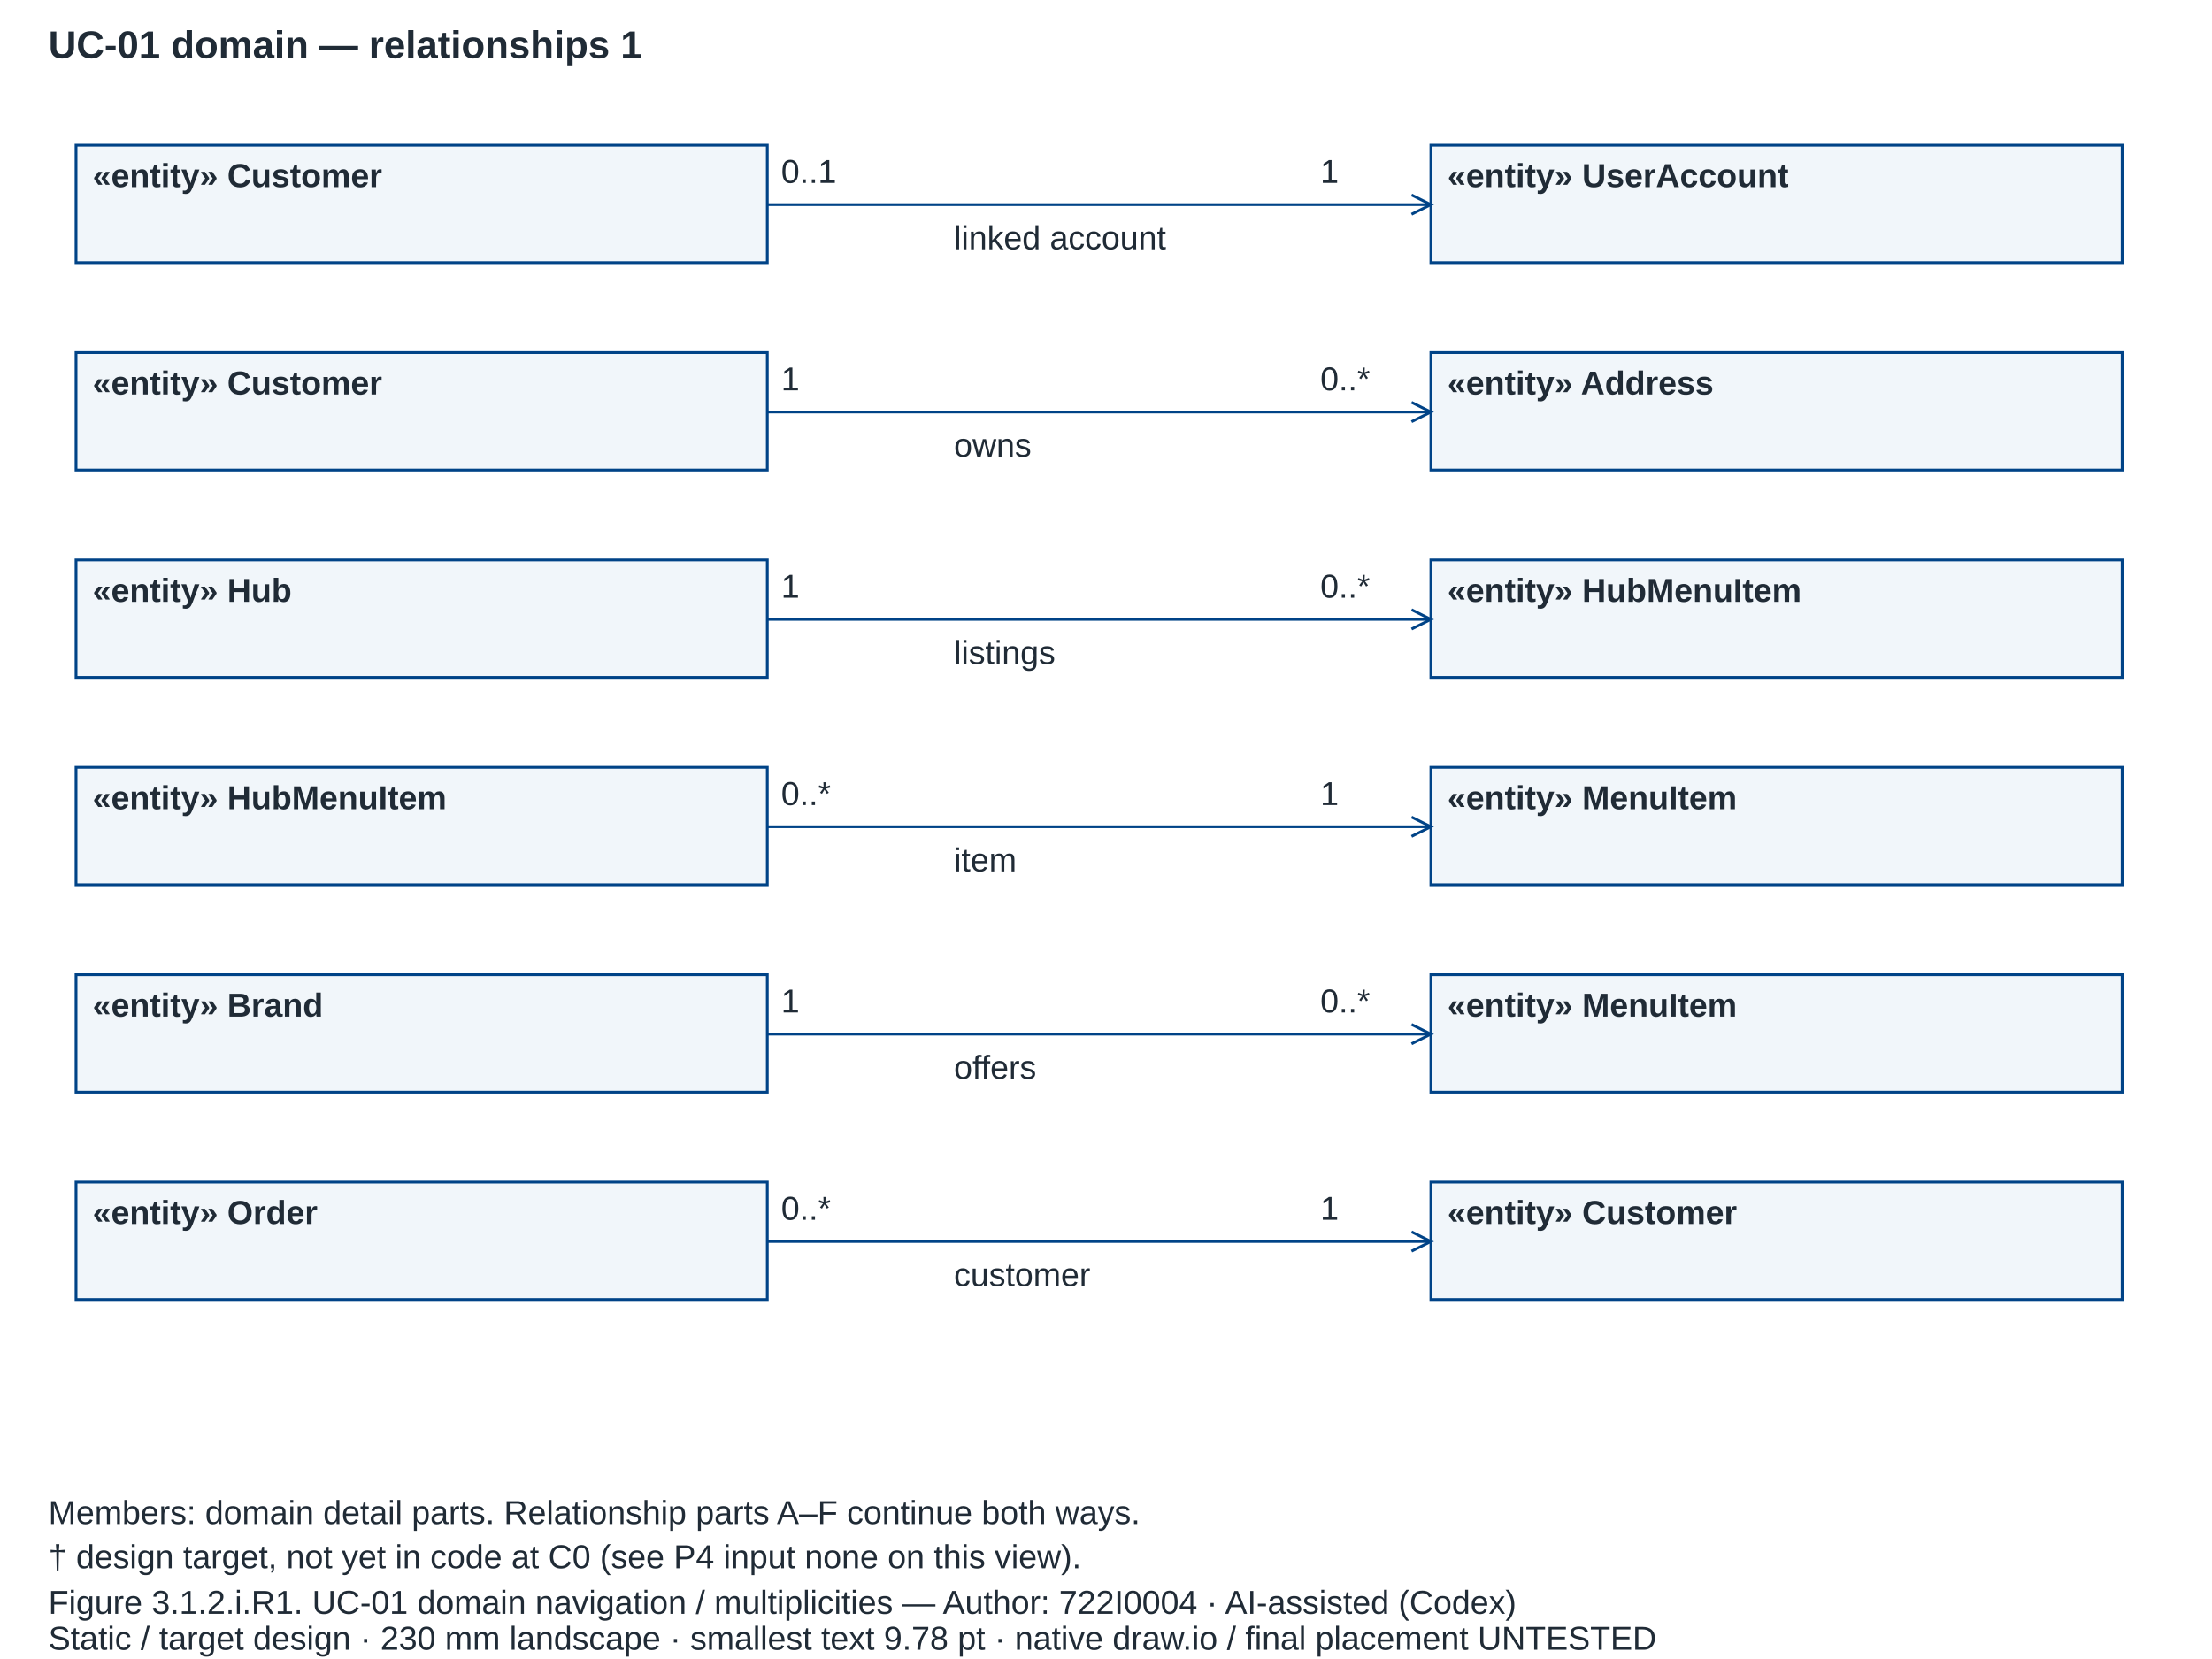
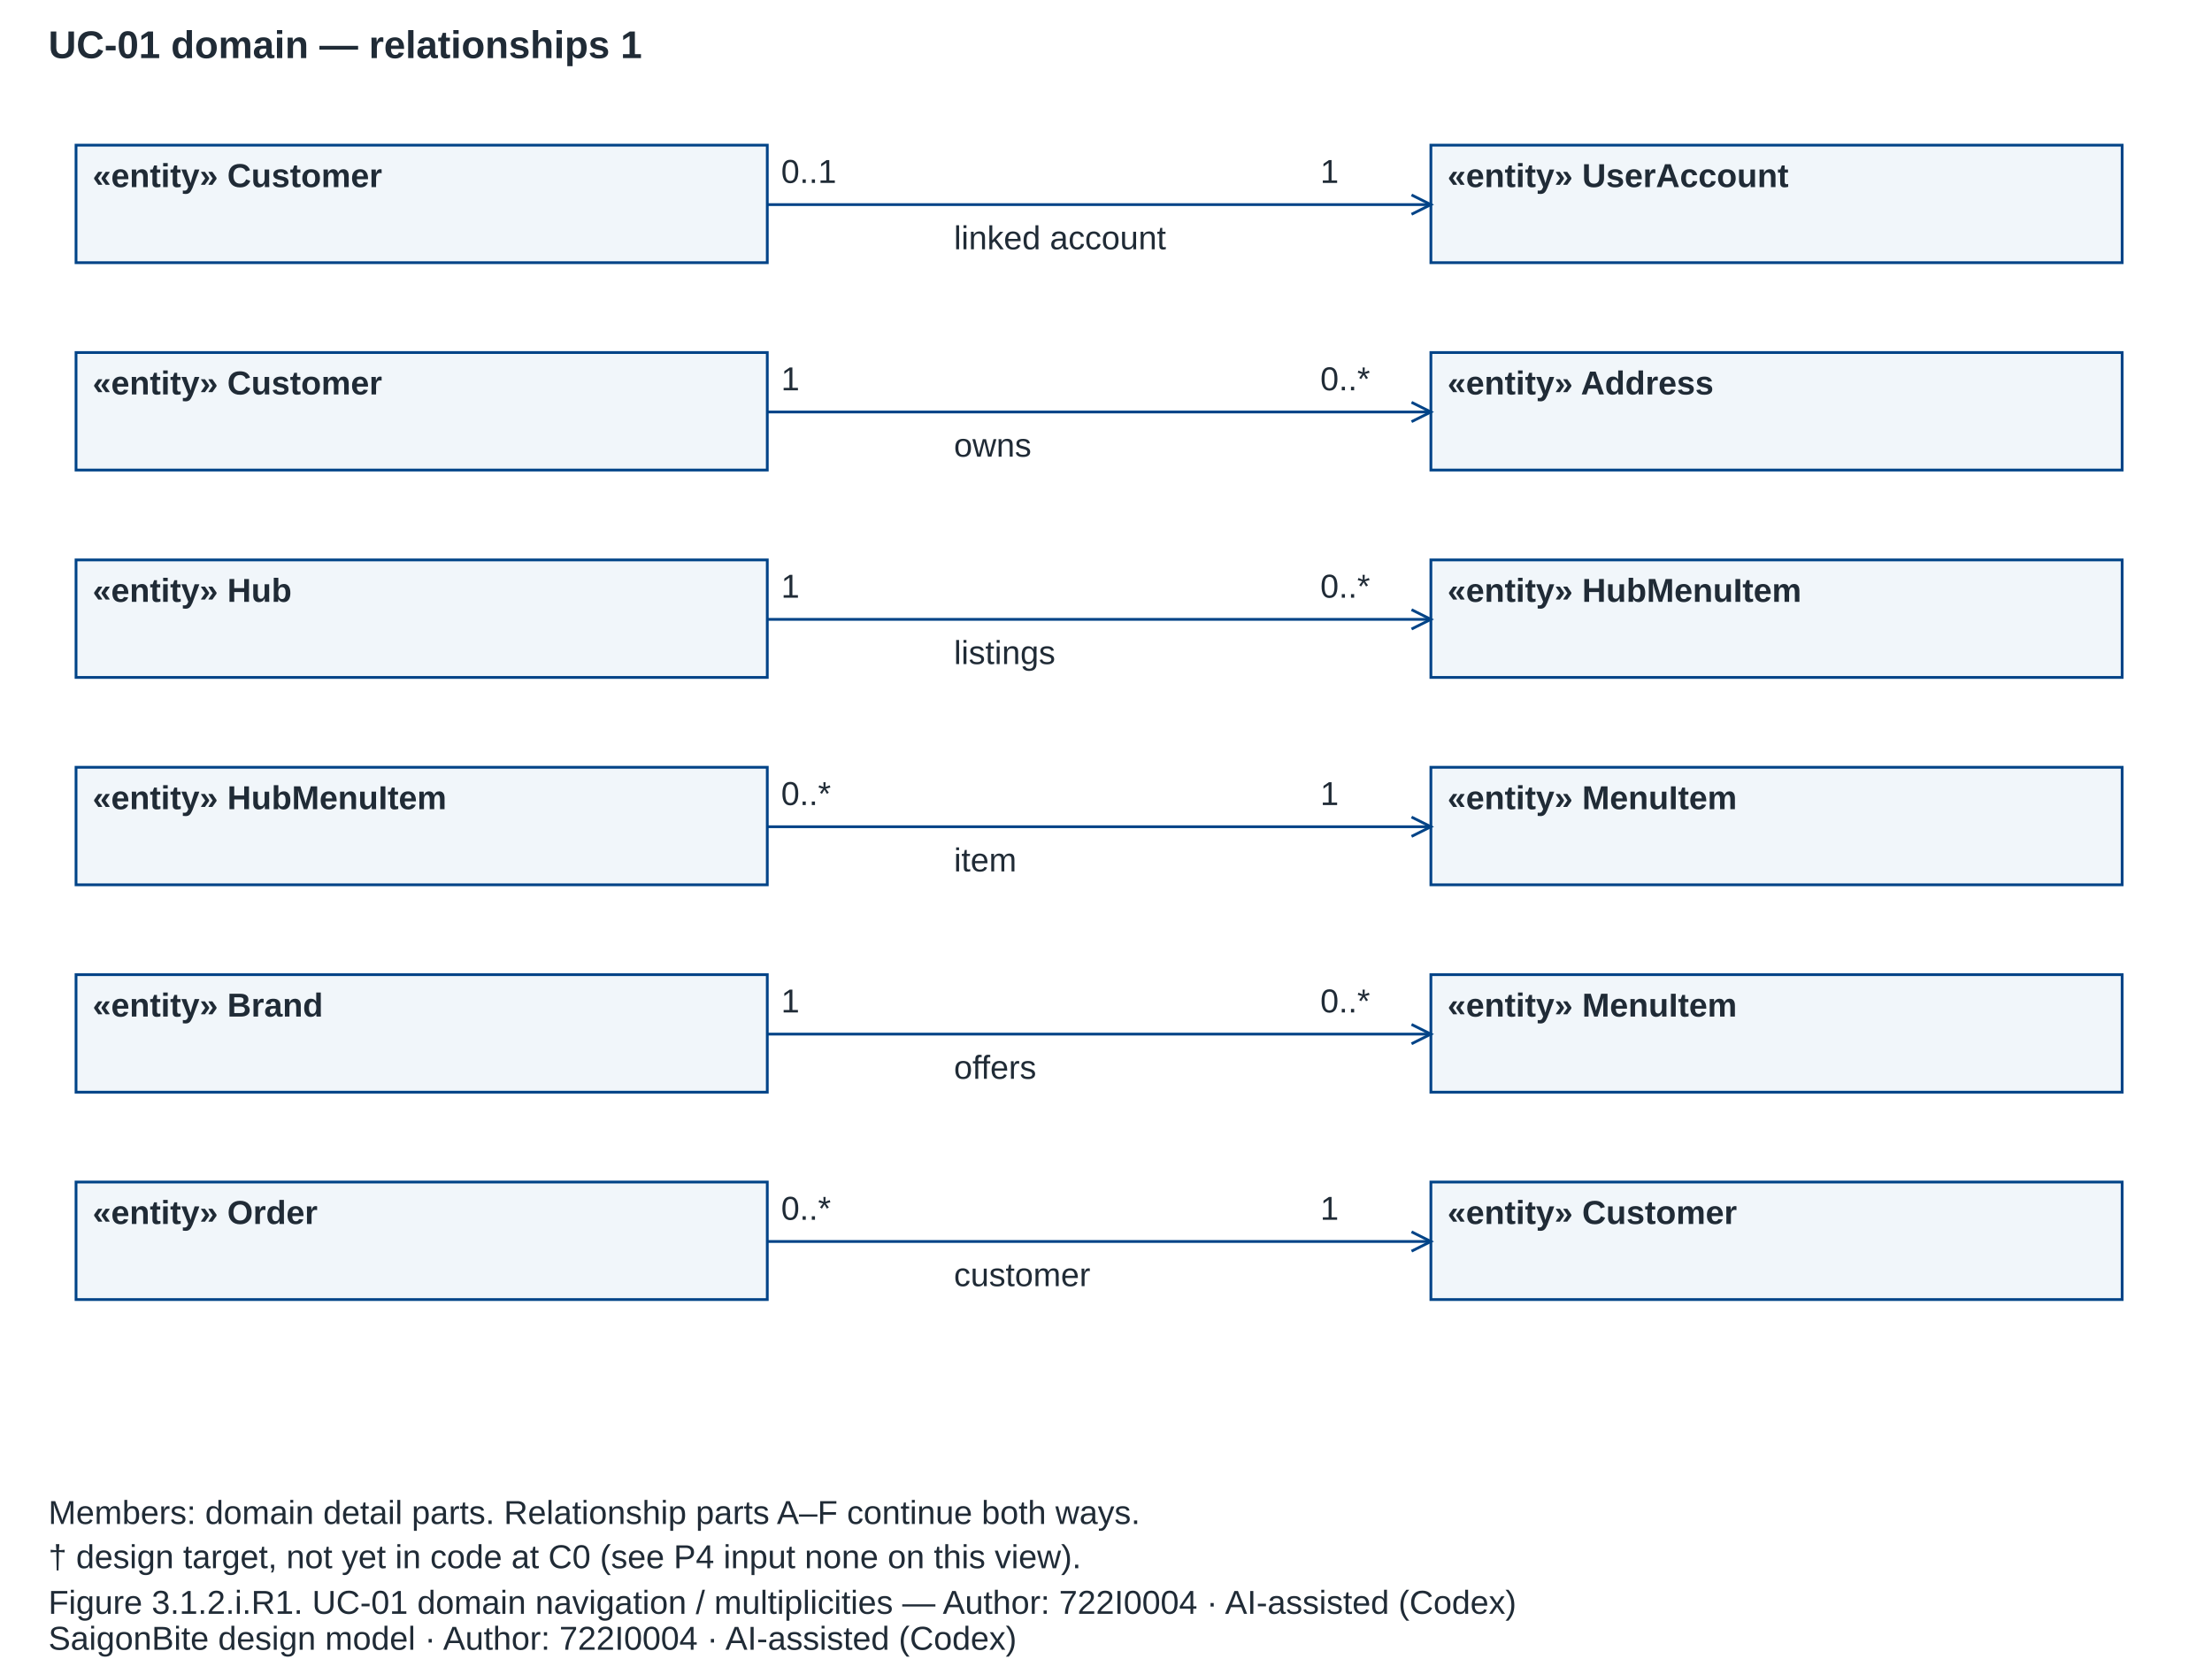
<svg xmlns="http://www.w3.org/2000/svg" width="1600" height="1200" viewBox="0 0 1600 1200">
  <rect width="100%" height="100%" fill="white" />
  <text x="35" y="42.04" font-family="Arial" font-size="28" font-weight="bold" fill="#202B36">UC-01 domain — relationships 1</text>
  <rect x="55" y="105" width="500" height="85" fill="#F1F6FA" stroke="#004387" stroke-width="2" />
  <text x="67" y="135.32" font-family="Arial" font-size="24" font-weight="bold" fill="#202B36">«entity» Customer</text>
  <rect x="1035" y="105" width="500" height="85" fill="#F1F6FA" stroke="#004387" stroke-width="2" />
  <text x="1047" y="135.32" font-family="Arial" font-size="24" font-weight="bold" fill="#202B36">«entity» UserAccount</text>
  <rect x="55" y="255" width="500" height="85" fill="#F1F6FA" stroke="#004387" stroke-width="2" />
  <text x="67" y="285.32" font-family="Arial" font-size="24" font-weight="bold" fill="#202B36">«entity» Customer</text>
  <rect x="1035" y="255" width="500" height="85" fill="#F1F6FA" stroke="#004387" stroke-width="2" />
  <text x="1047" y="285.32" font-family="Arial" font-size="24" font-weight="bold" fill="#202B36">«entity» Address</text>
  <rect x="55" y="405" width="500" height="85" fill="#F1F6FA" stroke="#004387" stroke-width="2" />
  <text x="67" y="435.32" font-family="Arial" font-size="24" font-weight="bold" fill="#202B36">«entity» Hub</text>
  <rect x="1035" y="405" width="500" height="85" fill="#F1F6FA" stroke="#004387" stroke-width="2" />
  <text x="1047" y="435.32" font-family="Arial" font-size="24" font-weight="bold" fill="#202B36">«entity» HubMenuItem</text>
  <rect x="55" y="555" width="500" height="85" fill="#F1F6FA" stroke="#004387" stroke-width="2" />
  <text x="67" y="585.32" font-family="Arial" font-size="24" font-weight="bold" fill="#202B36">«entity» HubMenuItem</text>
  <rect x="1035" y="555" width="500" height="85" fill="#F1F6FA" stroke="#004387" stroke-width="2" />
  <text x="1047" y="585.32" font-family="Arial" font-size="24" font-weight="bold" fill="#202B36">«entity» MenuItem</text>
  <rect x="55" y="705" width="500" height="85" fill="#F1F6FA" stroke="#004387" stroke-width="2" />
  <text x="67" y="735.32" font-family="Arial" font-size="24" font-weight="bold" fill="#202B36">«entity» Brand</text>
  <rect x="1035" y="705" width="500" height="85" fill="#F1F6FA" stroke="#004387" stroke-width="2" />
  <text x="1047" y="735.32" font-family="Arial" font-size="24" font-weight="bold" fill="#202B36">«entity» MenuItem</text>
  <rect x="55" y="855" width="500" height="85" fill="#F1F6FA" stroke="#004387" stroke-width="2" />
  <text x="67" y="885.32" font-family="Arial" font-size="24" font-weight="bold" fill="#202B36">«entity» Order</text>
  <rect x="1035" y="855" width="500" height="85" fill="#F1F6FA" stroke="#004387" stroke-width="2" />
  <text x="1047" y="885.32" font-family="Arial" font-size="24" font-weight="bold" fill="#202B36">«entity» Customer</text>
  <polyline points="555,148 1035,148" fill="none" stroke="#004387" stroke-width="2" />
  <polyline points="1021.0,155.0 1035,148 1021.0,141.0" fill="none" stroke="#004387" stroke-width="2" />
  <text x="565" y="132.32" font-family="Arial" font-size="24" font-weight="normal" fill="#202B36">0..1</text>
  <text x="955" y="132.32" font-family="Arial" font-size="24" font-weight="normal" fill="#202B36">1</text>
  <text x="690" y="180.32" font-family="Arial" font-size="24" font-weight="normal" fill="#202B36">linked account</text>
  <polyline points="555,298 1035,298" fill="none" stroke="#004387" stroke-width="2" />
  <polyline points="1021.0,305.0 1035,298 1021.0,291.0" fill="none" stroke="#004387" stroke-width="2" />
  <text x="565" y="282.32" font-family="Arial" font-size="24" font-weight="normal" fill="#202B36">1</text>
  <text x="955" y="282.32" font-family="Arial" font-size="24" font-weight="normal" fill="#202B36">0..*</text>
  <text x="690" y="330.32" font-family="Arial" font-size="24" font-weight="normal" fill="#202B36">owns</text>
  <polyline points="555,448 1035,448" fill="none" stroke="#004387" stroke-width="2" />
  <polyline points="1021.0,455.0 1035,448 1021.0,441.0" fill="none" stroke="#004387" stroke-width="2" />
  <text x="565" y="432.32" font-family="Arial" font-size="24" font-weight="normal" fill="#202B36">1</text>
  <text x="955" y="432.32" font-family="Arial" font-size="24" font-weight="normal" fill="#202B36">0..*</text>
  <text x="690" y="480.32" font-family="Arial" font-size="24" font-weight="normal" fill="#202B36">listings</text>
  <polyline points="555,598 1035,598" fill="none" stroke="#004387" stroke-width="2" />
  <polyline points="1021.0,605.0 1035,598 1021.0,591.0" fill="none" stroke="#004387" stroke-width="2" />
  <text x="565" y="582.32" font-family="Arial" font-size="24" font-weight="normal" fill="#202B36">0..*</text>
  <text x="955" y="582.32" font-family="Arial" font-size="24" font-weight="normal" fill="#202B36">1</text>
  <text x="690" y="630.32" font-family="Arial" font-size="24" font-weight="normal" fill="#202B36">item</text>
  <polyline points="555,748 1035,748" fill="none" stroke="#004387" stroke-width="2" />
  <polyline points="1021.0,755.0 1035,748 1021.0,741.0" fill="none" stroke="#004387" stroke-width="2" />
  <text x="565" y="732.32" font-family="Arial" font-size="24" font-weight="normal" fill="#202B36">1</text>
  <text x="955" y="732.32" font-family="Arial" font-size="24" font-weight="normal" fill="#202B36">0..*</text>
  <text x="690" y="780.32" font-family="Arial" font-size="24" font-weight="normal" fill="#202B36">offers</text>
  <polyline points="555,898 1035,898" fill="none" stroke="#004387" stroke-width="2" />
  <polyline points="1021.0,905.0 1035,898 1021.0,891.0" fill="none" stroke="#004387" stroke-width="2" />
  <text x="565" y="882.32" font-family="Arial" font-size="24" font-weight="normal" fill="#202B36">0..*</text>
  <text x="955" y="882.32" font-family="Arial" font-size="24" font-weight="normal" fill="#202B36">1</text>
  <text x="690" y="930.32" font-family="Arial" font-size="24" font-weight="normal" fill="#202B36">customer</text>
  <text x="35" y="1102.32" font-family="Arial" font-size="24" font-weight="normal" fill="#202B36">Members: domain detail parts. Relationship parts A–F continue both ways.</text>
  <text x="35" y="1134.32" font-family="Arial" font-size="24" font-weight="normal" fill="#202B36">† design target, not yet in code at C0 (see P4 input none on this view).</text>
  <text x="35" y="1167.32" font-family="Arial" font-size="24" font-weight="normal" fill="#202B36">Figure 3.1.2.i.R1. UC-01 domain navigation / multiplicities — Author: 722I0004 · AI-assisted (Codex)</text>
-   <text x="35" y="1193.32" font-family="Arial" font-size="24" font-weight="normal" fill="#202B36">Static / target design · 230 mm landscape · smallest text 9.78 pt · native draw.io / final placement UNTESTED</text>
+   <text x="35" y="1193.32" font-family="Arial" font-size="24" font-weight="normal" fill="#202B36">SaigonBite design model · Author: 722I0004 · AI-assisted (Codex)</text>
</svg>
